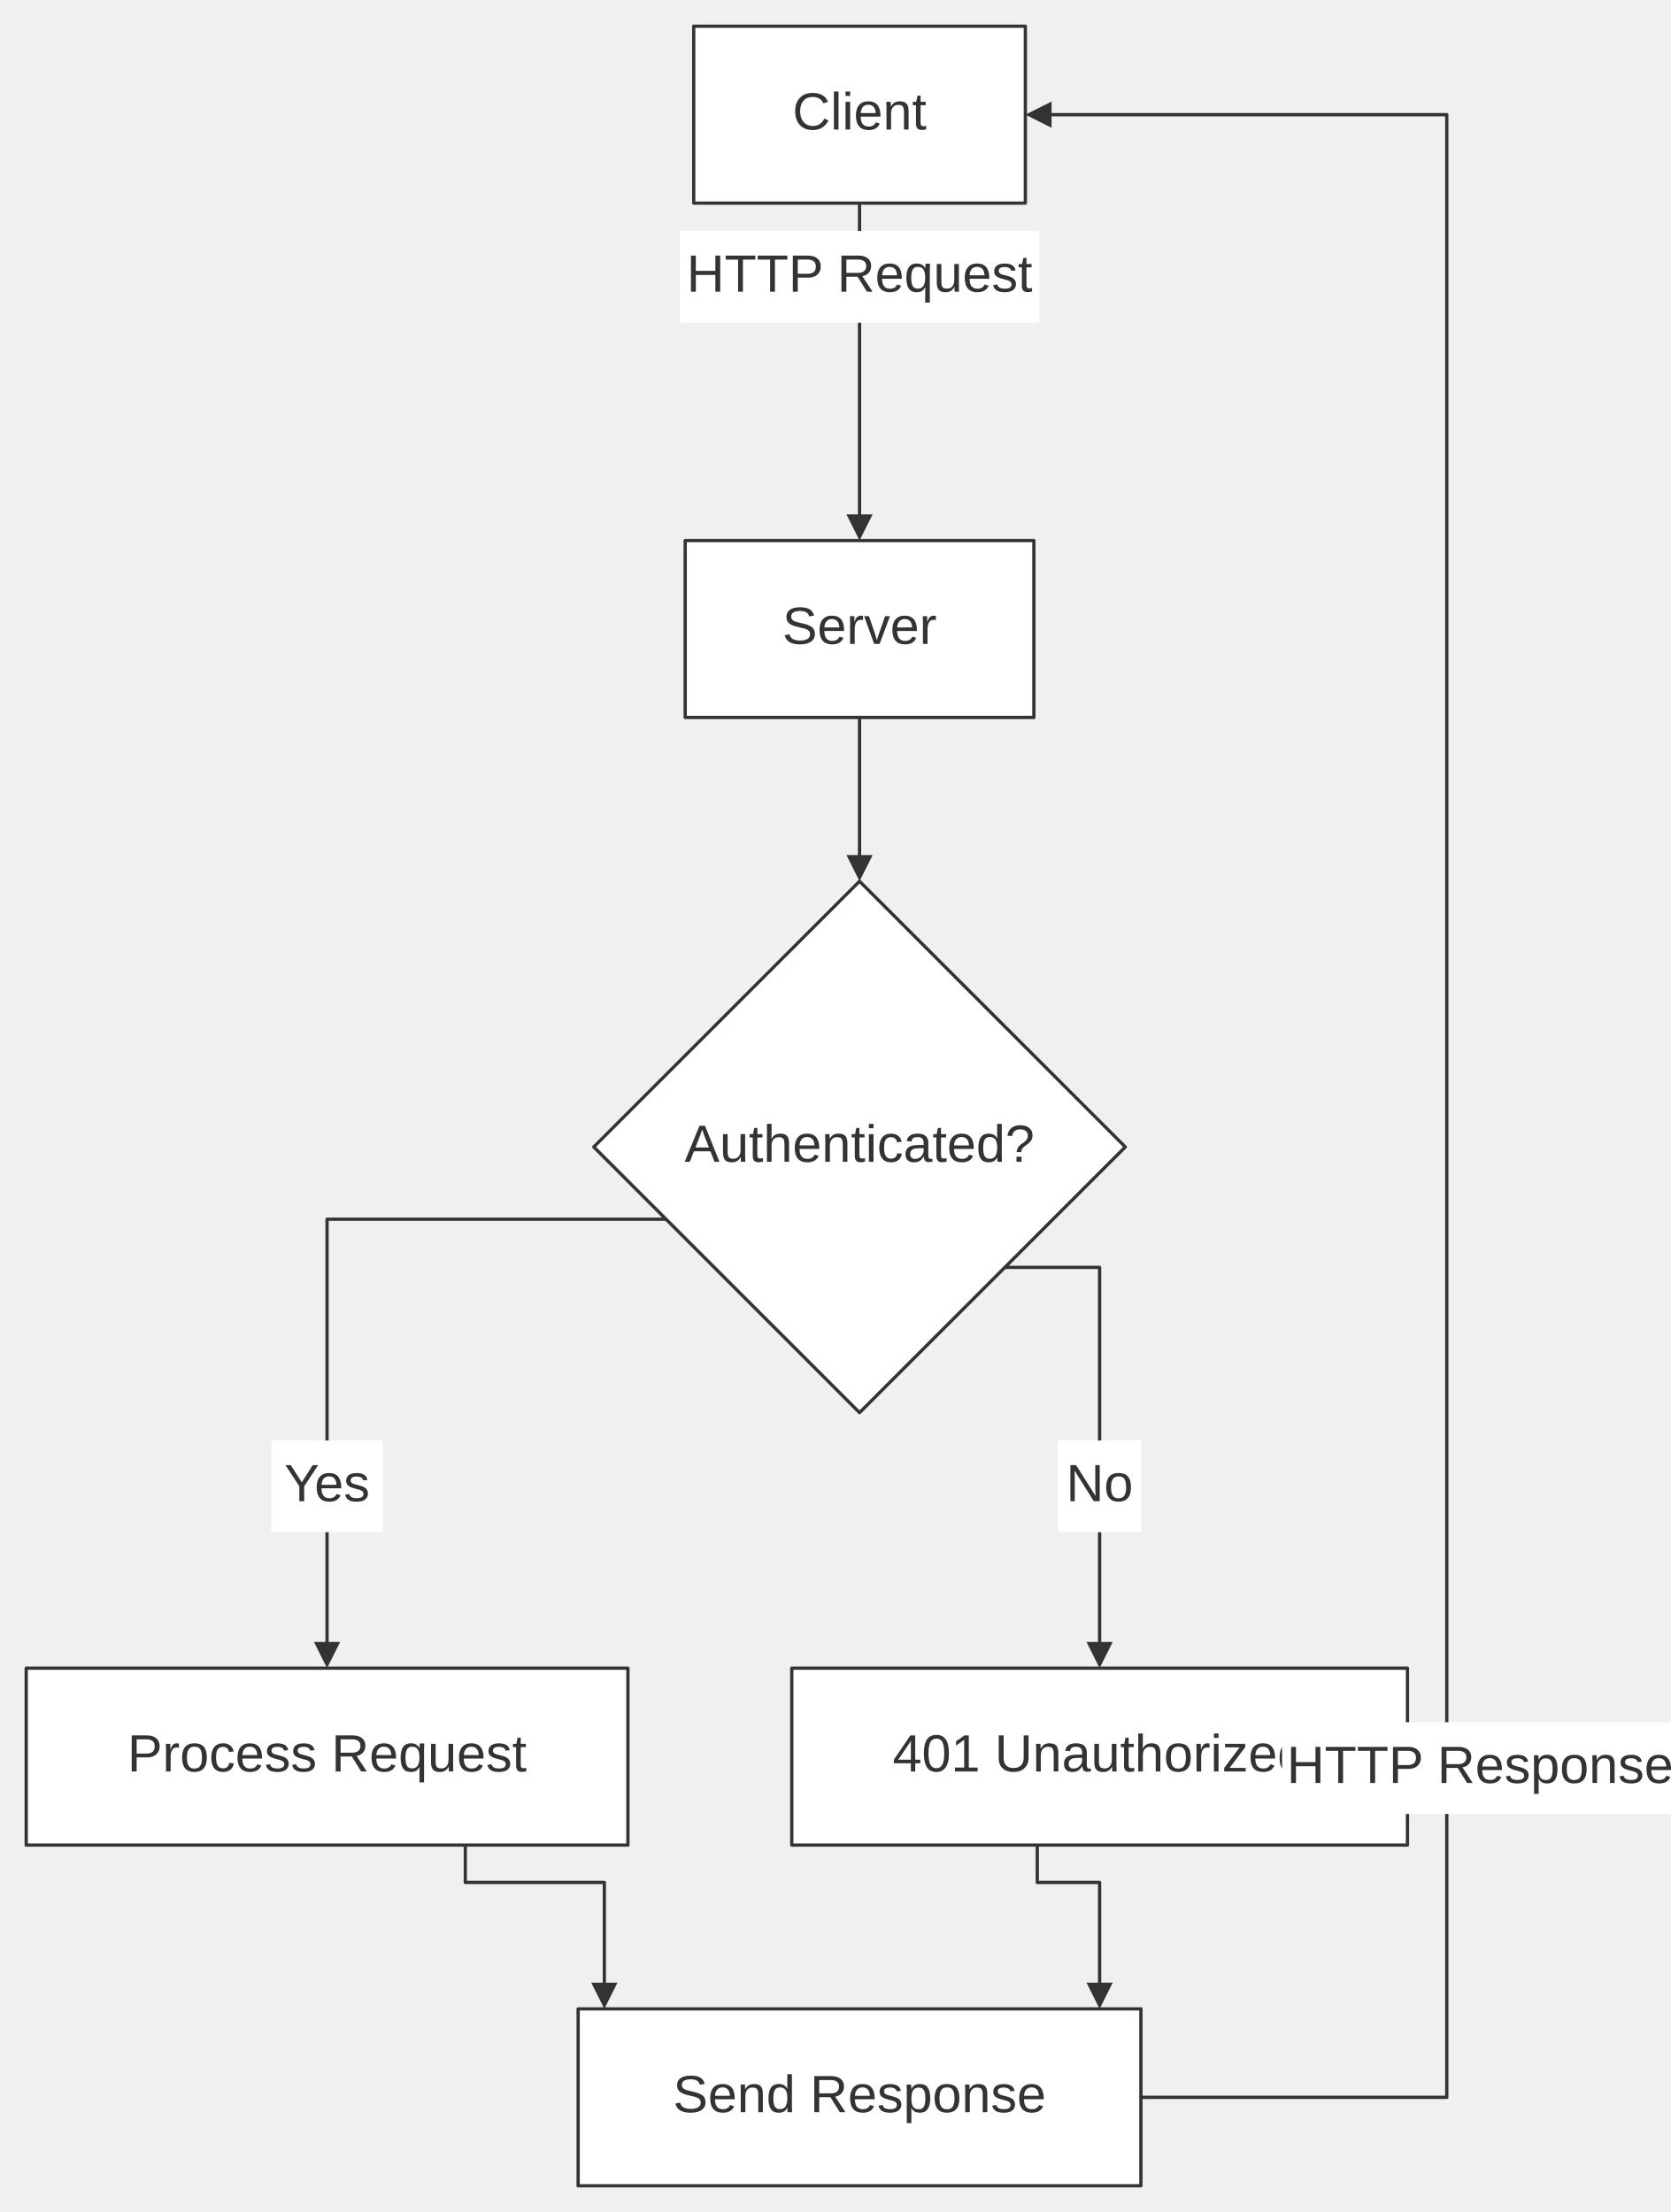
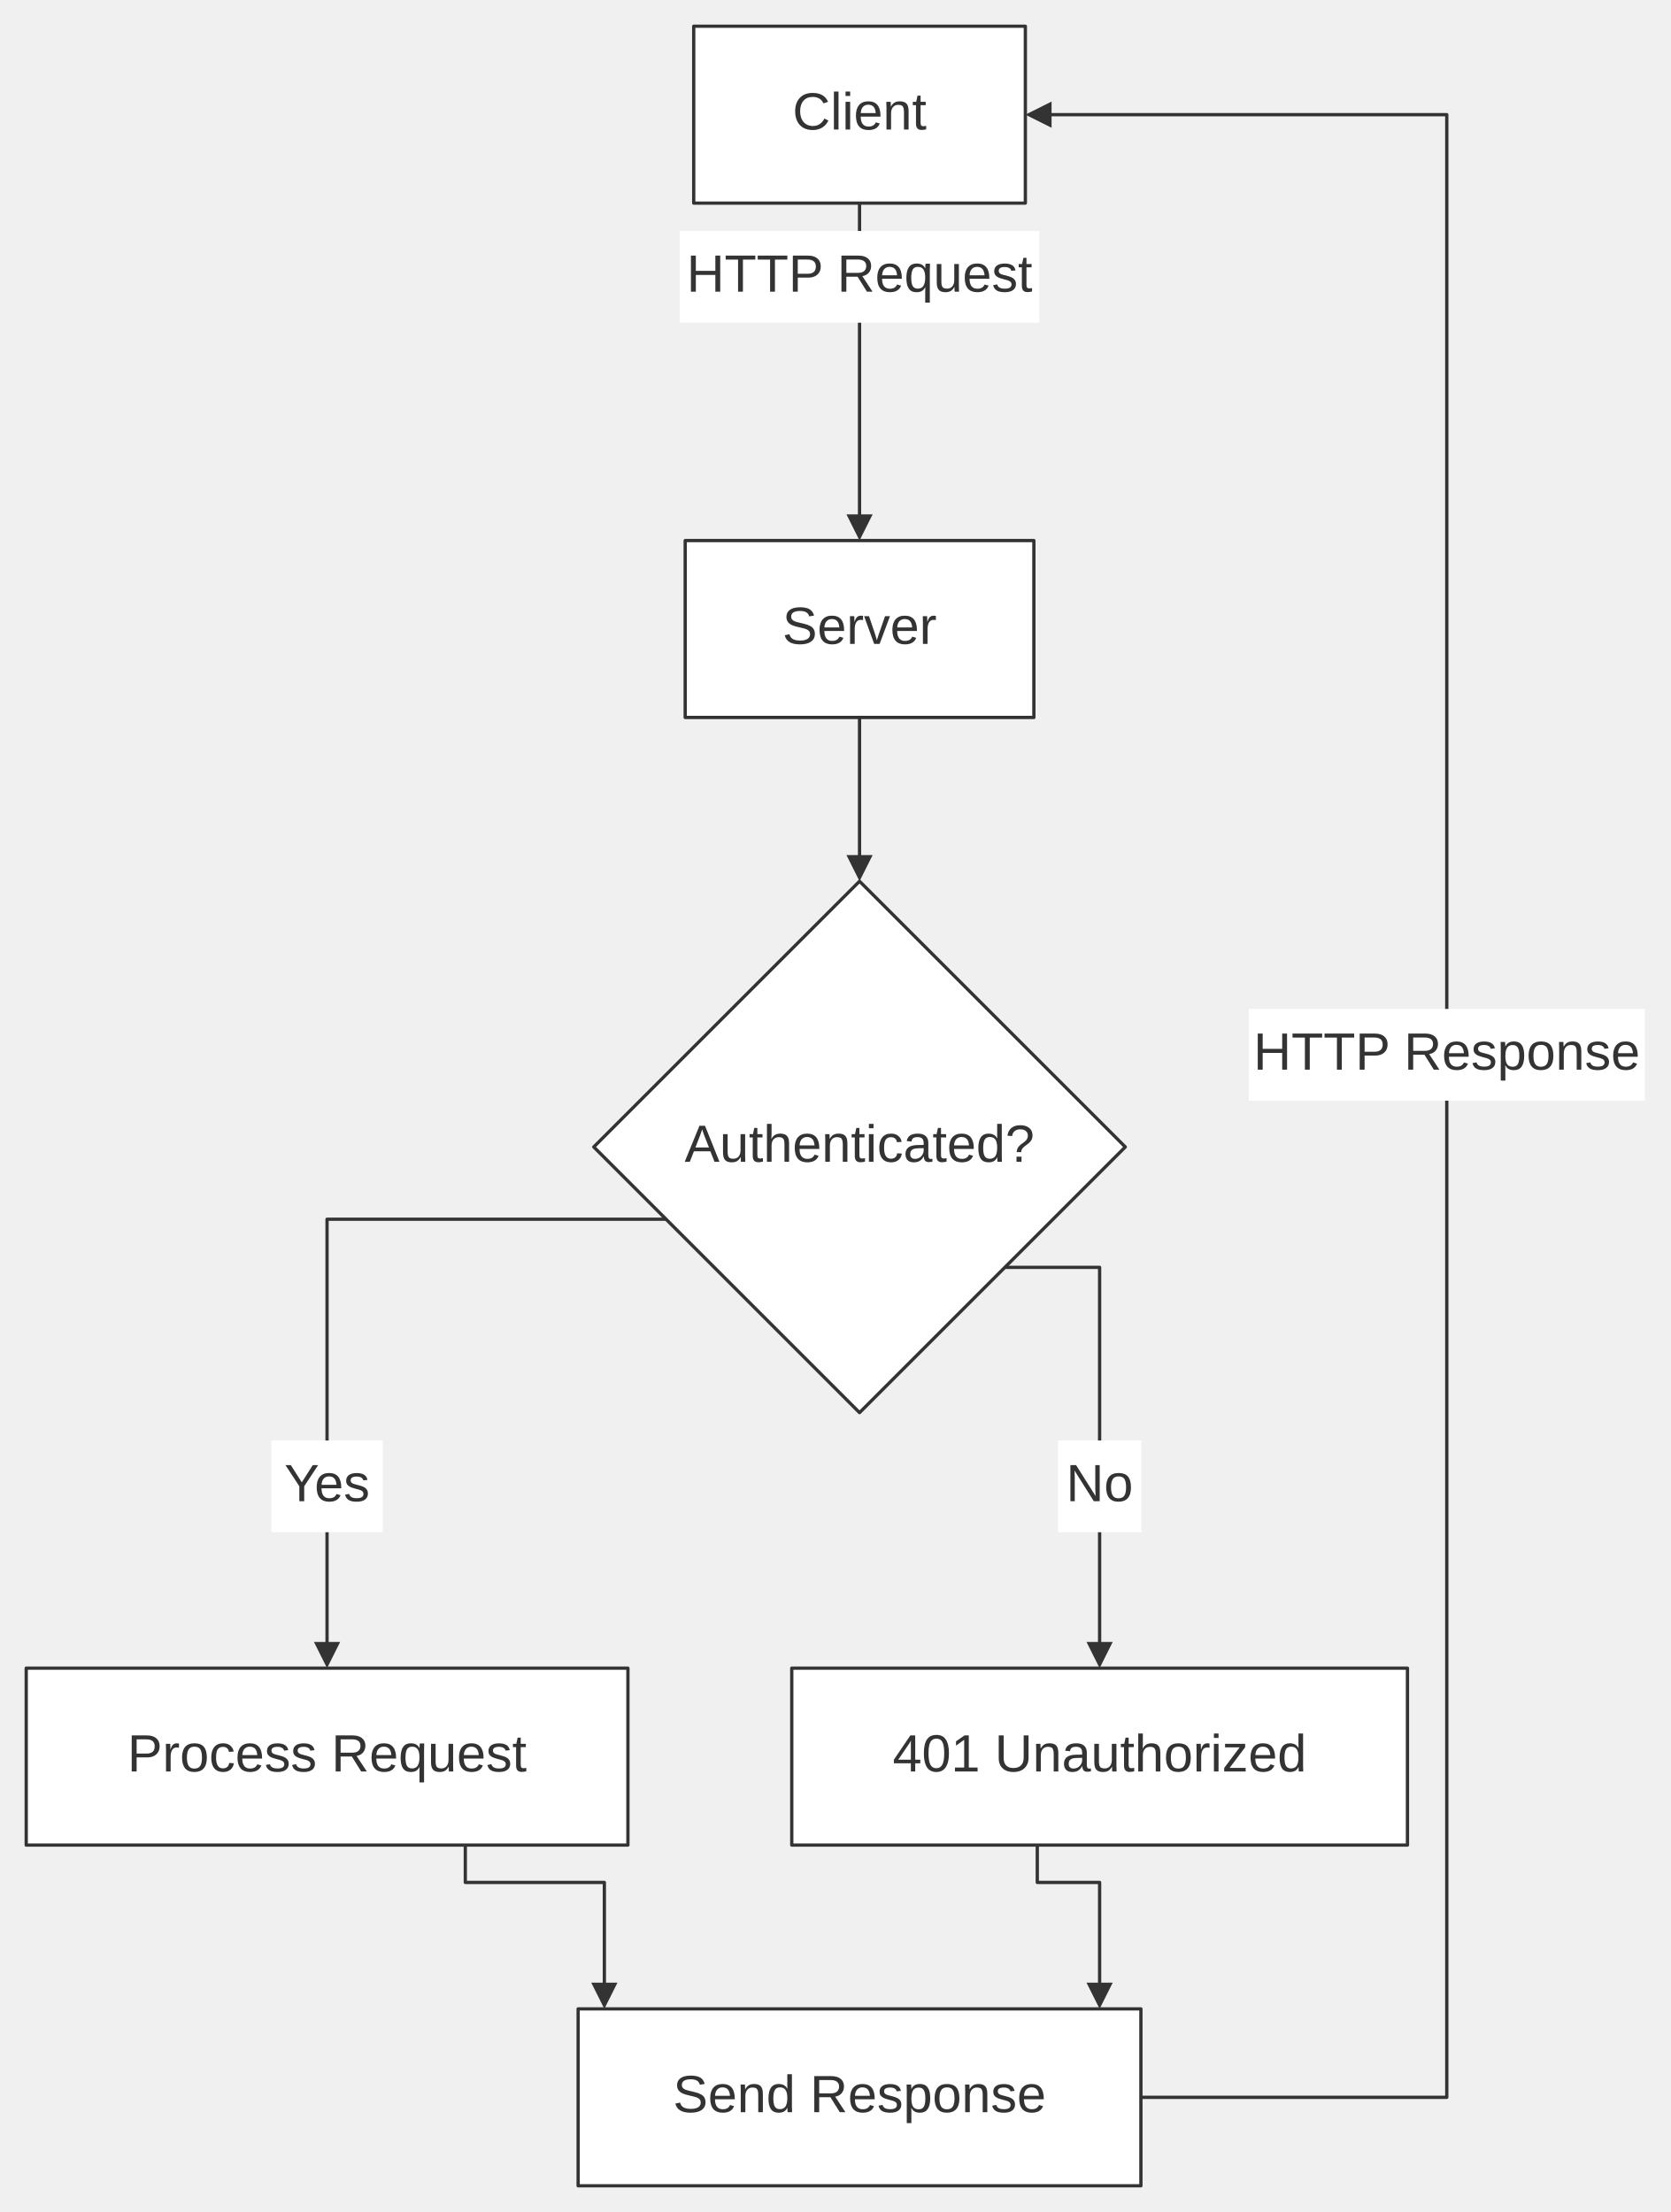
<svg xmlns="http://www.w3.org/2000/svg" width="100%" viewBox="0 0 509.91 675.20" style="max-width: 509.91px; background-color: transparent;" font-family="&quot;trebuchet ms&quot;, verdana, arial, sans-serif" font-size="16.00">
  <defs>
    <marker id="arrowhead" viewBox="0 0 10.00 10.00" refX="5.00" refY="5.00" markerWidth="8.00" markerHeight="8.00" orient="auto-start-reverse" markerUnits="userSpaceOnUse">
      <path d="M 0 0 L 10.00 5.00 L 0 10.00 z" fill="#333" />
    </marker>
  </defs>
  <g transform="translate(0.00,0.00)">
    <g class="edgePaths">
      <path d="M262.29,62.00 L262.29,161.00" stroke="#333" stroke-width="1.00" fill="none" stroke-linecap="round" stroke-linejoin="round" marker-end="url(#arrowhead)" />
      <path d="M262.29,219.00 L262.29,265.00" stroke="#333" stroke-width="1.00" fill="none" stroke-linecap="round" stroke-linejoin="round" marker-end="url(#arrowhead)" />
      <path d="M203.24,372.16 L99.80,372.16 L99.80,505.20" stroke="#333" stroke-width="1.00" fill="none" stroke-linecap="round" stroke-linejoin="round" marker-end="url(#arrowhead)" />
      <path d="M306.64,386.85 L335.55,386.85 L335.55,505.20" stroke="#333" stroke-width="1.00" fill="none" stroke-linecap="round" stroke-linejoin="round" marker-end="url(#arrowhead)" />
      <path d="M141.99,563.20 L141.99,574.60 L184.42,574.60 L184.42,609.20" stroke="#333" stroke-width="1.00" fill="none" stroke-linecap="round" stroke-linejoin="round" marker-end="url(#arrowhead)" />
      <path d="M316.53,563.20 L316.53,574.60 L335.55,574.60 L335.55,609.20" stroke="#333" stroke-width="1.00" fill="none" stroke-linecap="round" stroke-linejoin="round" marker-end="url(#arrowhead)" />
      <path d="M348.16,640.20 L441.49,640.20 L441.49,35.00 L316.89,35.00" stroke="#333" stroke-width="1.00" fill="none" stroke-linecap="round" stroke-linejoin="round" marker-end="url(#arrowhead)" />
    </g>
    <g class="nodes">
      <polygon points="262.29,269.00 343.39,350.10 262.29,431.20 181.19,350.10" fill="white" stroke="#333" stroke-width="1.00" stroke-linejoin="round" />
      <text x="262.29" y="350.10" text-anchor="middle" dominant-baseline="middle" fill="#333">Authenticated?</text>
      <rect x="211.69" y="8.00" width="101.20" height="54.00" fill="white" stroke="#333" stroke-width="1.00" stroke-linejoin="round" />
      <text x="262.29" y="35.00" text-anchor="middle" dominant-baseline="middle" fill="#333">Client</text>
      <rect x="8.00" y="509.20" width="183.61" height="54.00" fill="white" stroke="#333" stroke-width="1.00" stroke-linejoin="round" />
      <text x="99.80" y="536.20" text-anchor="middle" dominant-baseline="middle" fill="#333">Process Request</text>
      <rect x="241.61" y="509.20" width="187.88" height="54.00" fill="white" stroke="#333" stroke-width="1.00" stroke-linejoin="round" />
      <text x="335.55" y="536.20" text-anchor="middle" dominant-baseline="middle" fill="#333">401 Unauthorized</text>
      <rect x="176.42" y="613.20" width="171.73" height="54.00" fill="white" stroke="#333" stroke-width="1.00" stroke-linejoin="round" />
      <text x="262.29" y="640.20" text-anchor="middle" dominant-baseline="middle" fill="#333">Send Response</text>
      <rect x="209.09" y="165.00" width="106.40" height="54.00" fill="white" stroke="#333" stroke-width="1.00" stroke-linejoin="round" />
      <text x="262.29" y="192.00" text-anchor="middle" dominant-baseline="middle" fill="#333">Server</text>
    </g>
    <g class="edgeLabels">
      <rect x="207.44" y="70.50" width="109.71" height="28.00" fill="white" />
      <text x="262.29" y="84.50" text-anchor="middle" dominant-baseline="middle" fill="#333">HTTP Request</text>
      <rect x="82.81" y="439.70" width="33.98" height="28.00" fill="white" />
      <text x="99.80" y="453.70" text-anchor="middle" dominant-baseline="middle" fill="#333">Yes</text>
      <rect x="322.83" y="439.70" width="25.45" height="28.00" fill="white" />
      <text x="335.55" y="453.70" text-anchor="middle" dominant-baseline="middle" fill="#333">No</text>
-       <rect x="391.23" y="525.70" width="120.84" height="28.00" fill="white" />
-       <text x="451.65" y="539.70" text-anchor="middle" dominant-baseline="middle" fill="#333">HTTP Response</text>
+       <rect x="381.07" y="307.97" width="120.84" height="28.00" fill="white" />
+       <text x="441.49" y="321.97" text-anchor="middle" dominant-baseline="middle" fill="#333">HTTP Response</text>
    </g>
  </g>
</svg>
